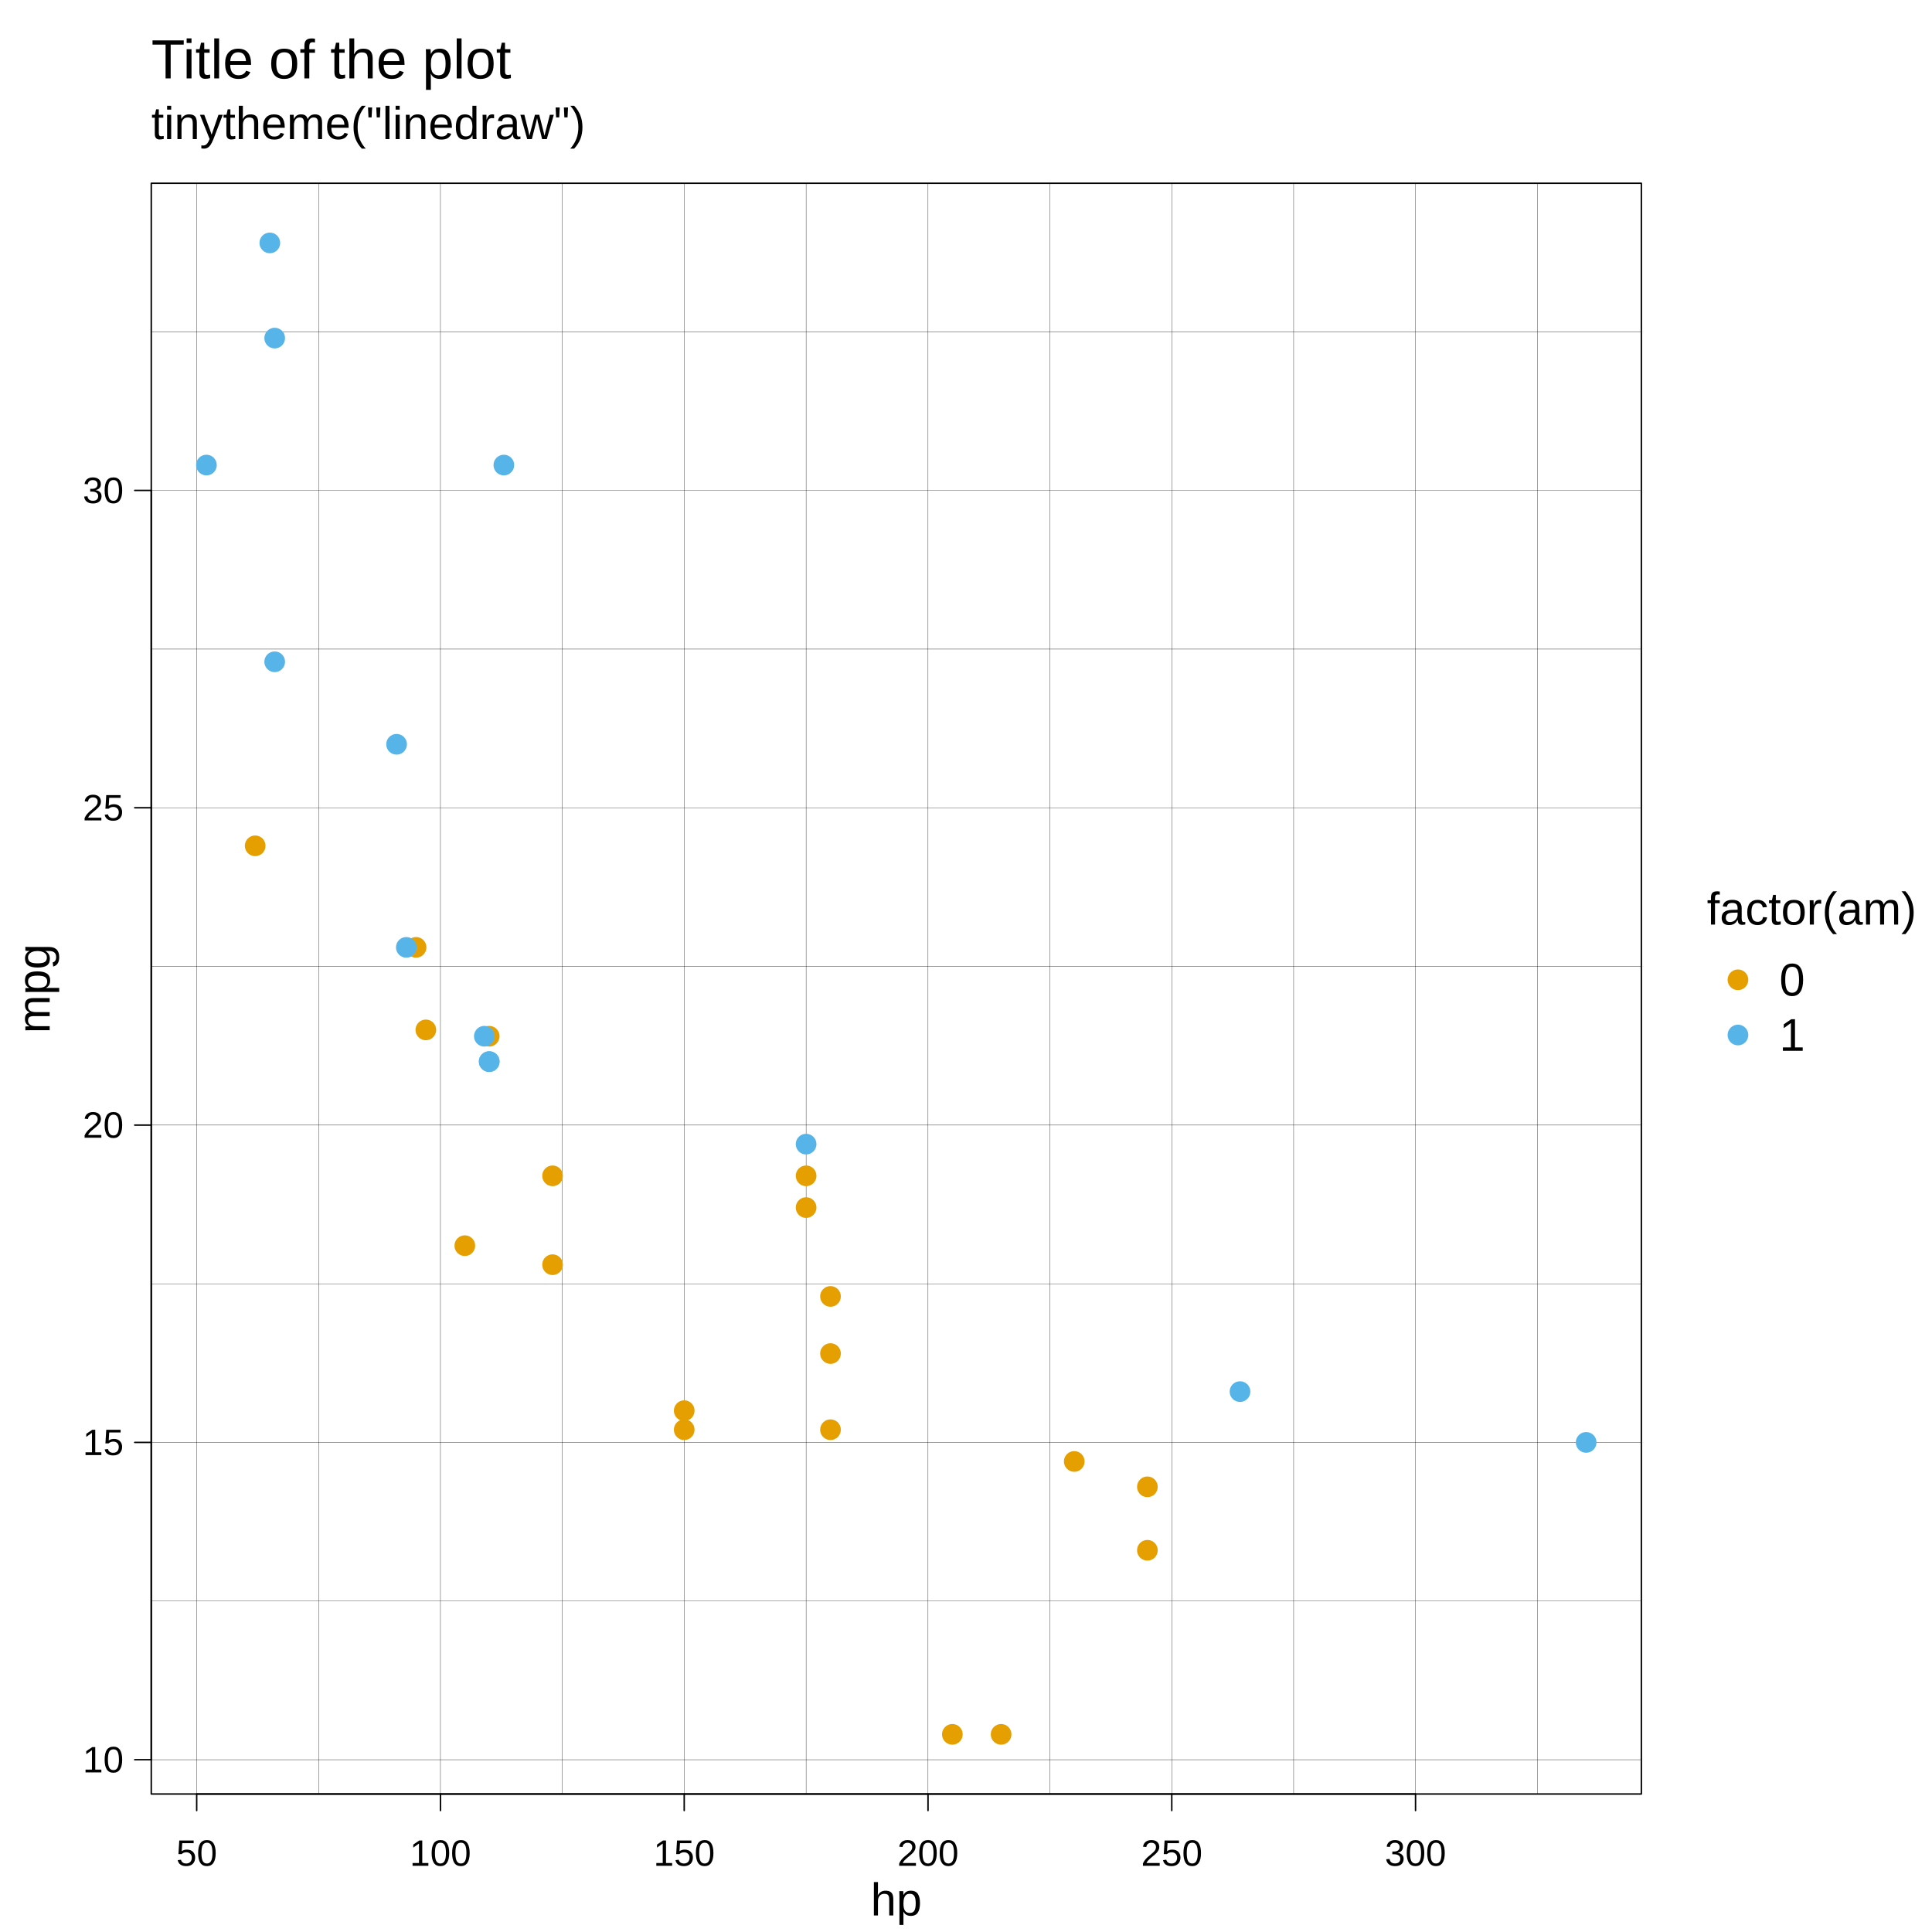
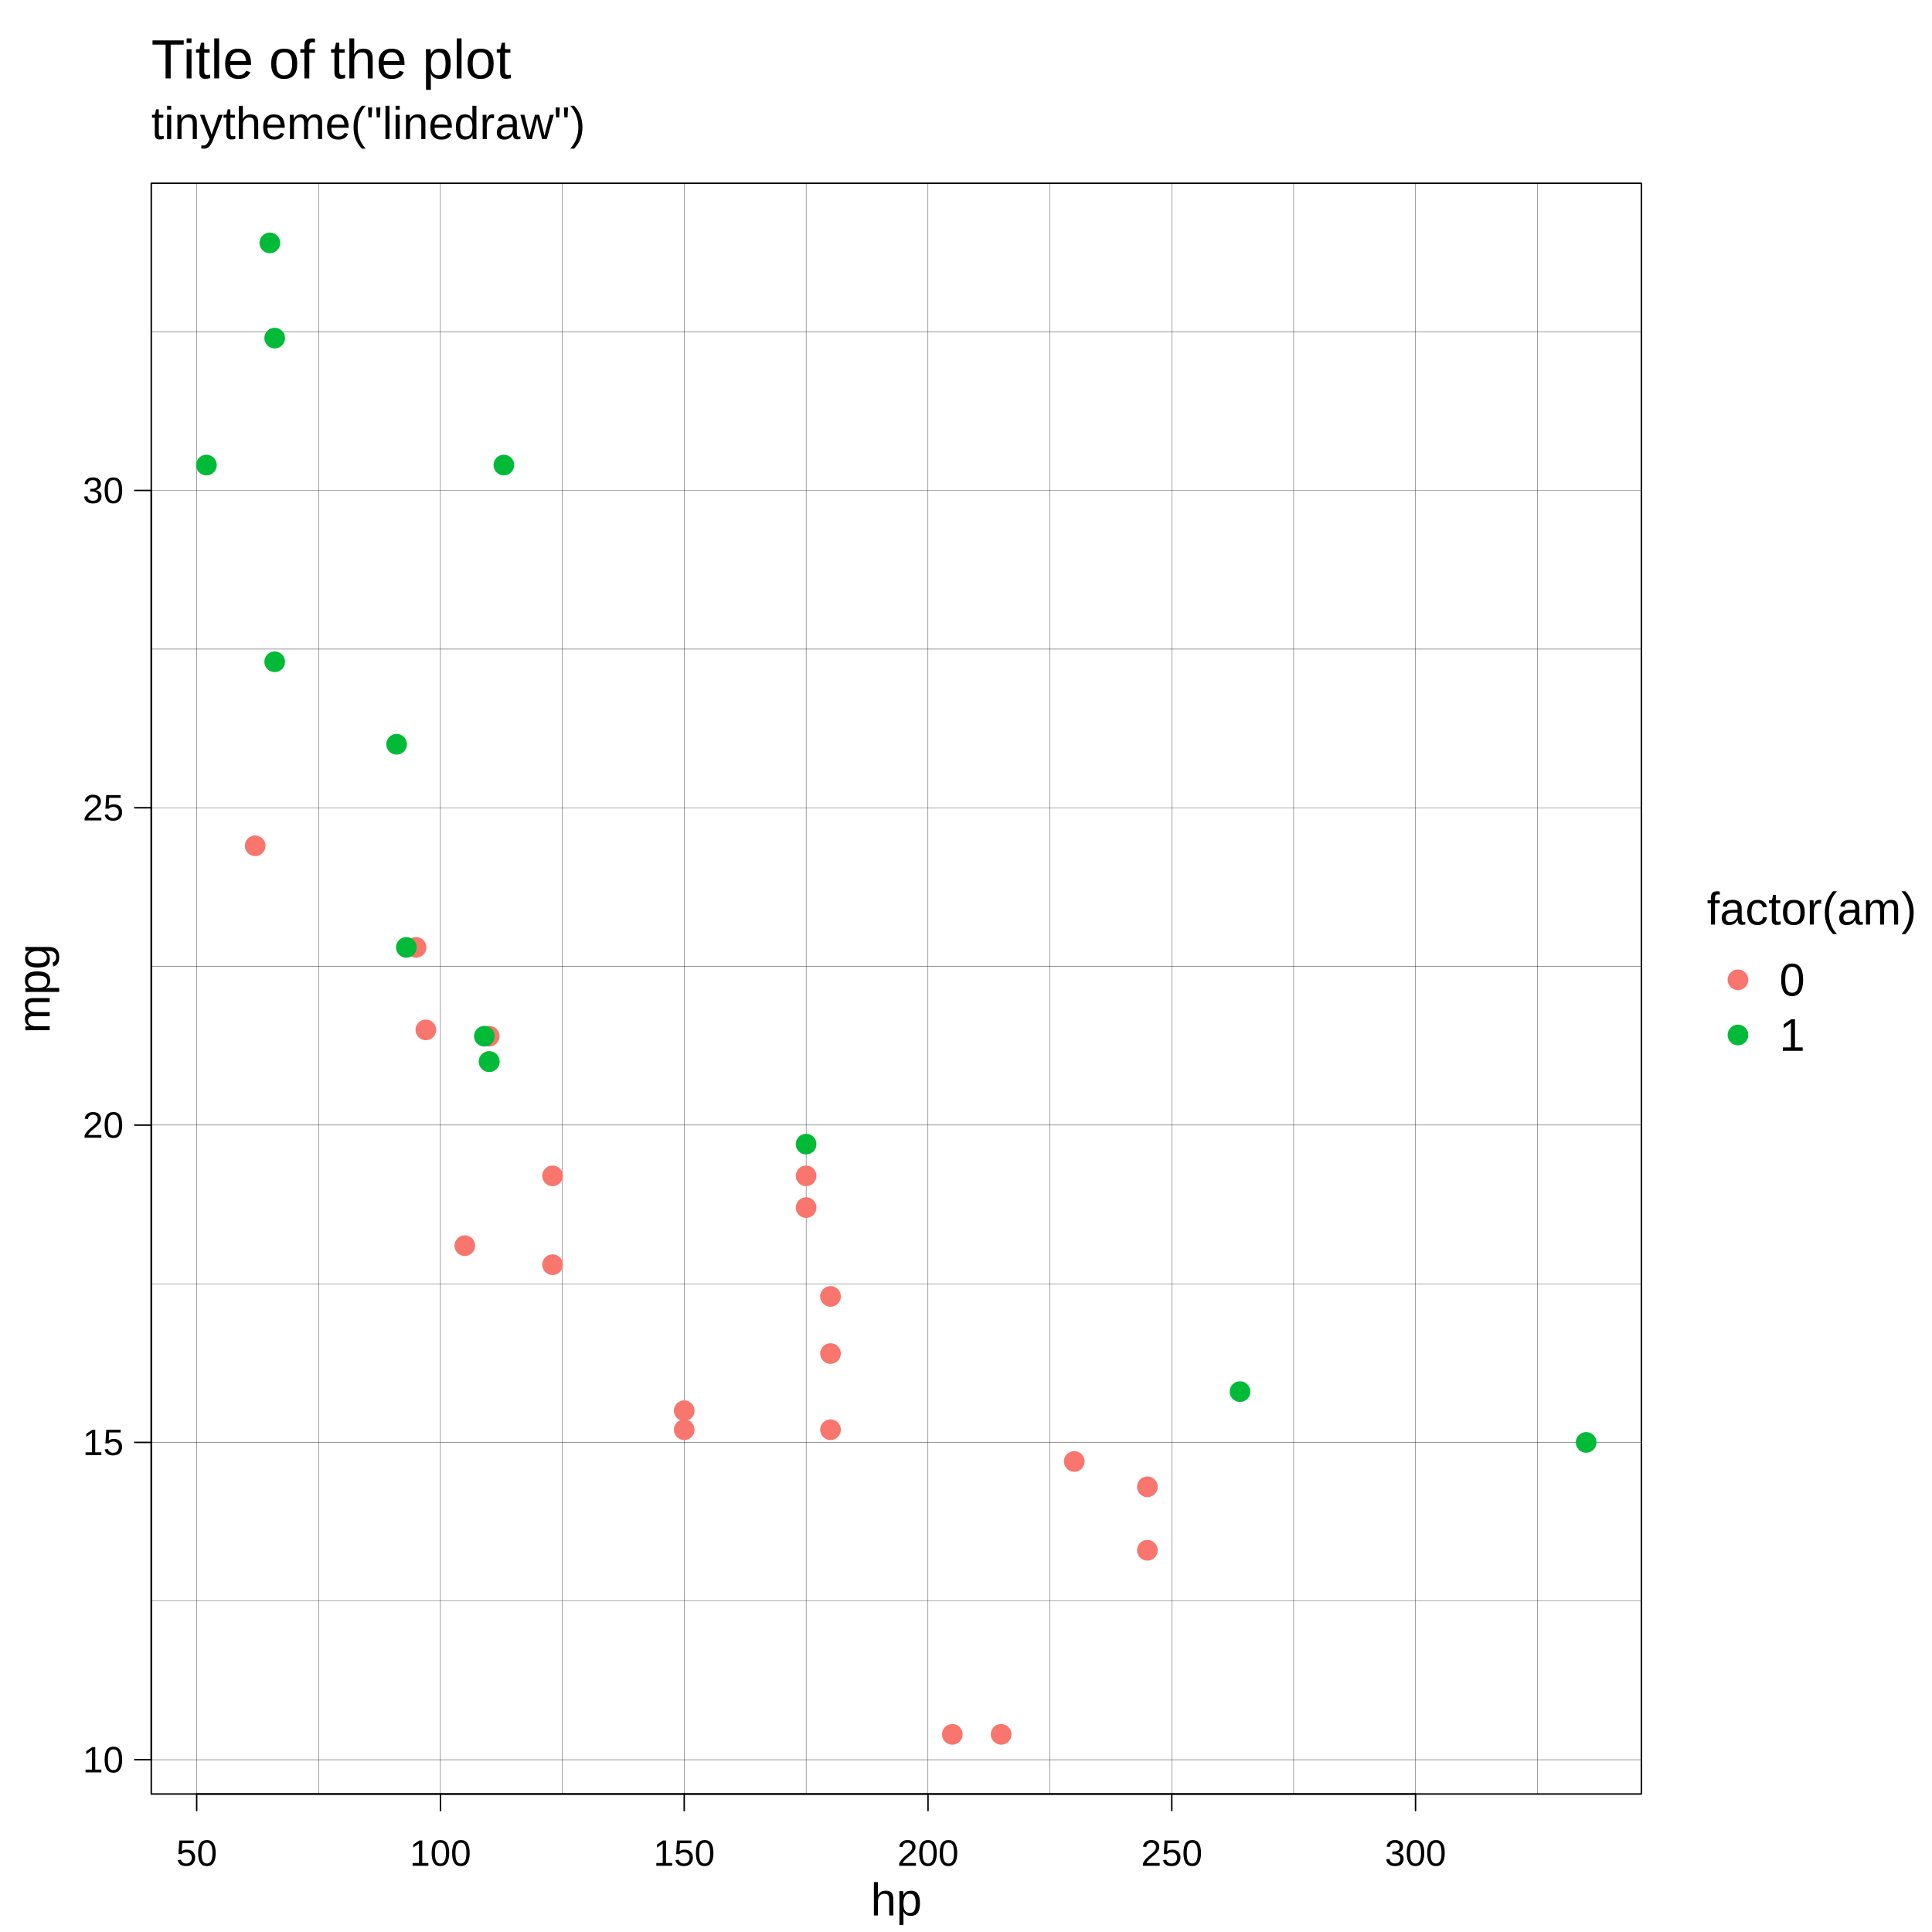
<svg xmlns="http://www.w3.org/2000/svg" width="504.00pt" height="504.00pt" viewBox="0 0 504.00 504.00">
  <g class="svglite">
    <defs>
      <style type="text/css">
    .svglite line, .svglite polyline, .svglite polygon, .svglite path, .svglite rect, .svglite circle {
      fill: none;
      stroke: #000000;
      stroke-linecap: round;
      stroke-linejoin: round;
      stroke-miterlimit: 10.00;
    }
    .svglite text {
      white-space: pre;
    }
    .svglite g.glyphgroup path {
      fill: inherit;
      stroke: none;
    }
  </style>
    </defs>
    <rect width="100%" height="100%" style="stroke: none; fill: #FFFFFF;" />
    <defs>
      <clipPath id="cpMC4wMHw1MDQuMDB8MC4wMHw1MDQuMDA=">
        <rect x="0.00" y="0.00" width="504.00" height="504.00" />
      </clipPath>
    </defs>
    <g clip-path="url(#cpMC4wMHw1MDQuMDB8MC4wMHw1MDQuMDA=)">
-       <circle cx="453.38" cy="255.60" r="2.70" style="stroke-width: 0.38; stroke: none; fill: #E69F00;" />
-       <circle cx="453.38" cy="270.00" r="2.70" style="stroke-width: 0.38; stroke: none; fill: #56B4E9;" />
+       <circle cx="453.38" cy="255.60" r="2.70" style="stroke-width: 0.38; stroke: none; fill: #F8766D;" />
+       <circle cx="453.38" cy="270.00" r="2.70" style="stroke-width: 0.38; stroke: none; fill: #00BA38;" />
      <text x="472.62" y="241.20" text-anchor="middle" style="font-size: 12.00px; font-family: &quot;Liberation Sans&quot;;" textLength="54.67px" lengthAdjust="spacingAndGlyphs">factor(am)</text>
      <text x="464.18" y="259.73" style="font-size: 12.00px; font-family: &quot;Liberation Sans&quot;;" textLength="6.67px" lengthAdjust="spacingAndGlyphs">0</text>
      <text x="464.18" y="274.13" style="font-size: 12.00px; font-family: &quot;Liberation Sans&quot;;" textLength="6.67px" lengthAdjust="spacingAndGlyphs">1</text>
      <text x="39.46" y="36.29" style="font-size: 12.00px; font-family: &quot;Liberation Sans&quot;;" textLength="113.25px" lengthAdjust="spacingAndGlyphs">tinytheme("linedraw")</text>
    </g>
    <defs>
      <clipPath id="cpMC4wMHw0MjguMTh8MC4wMHw1MDQuMDA=">
        <rect x="0.00" y="0.00" width="428.18" height="504.00" />
      </clipPath>
    </defs>
    <g clip-path="url(#cpMC4wMHw0MjguMTh8MC4wMHw1MDQuMDA=)">
      <text x="39.46" y="20.45" style="font-size: 14.40px; font-family: &quot;Liberation Sans&quot;;" textLength="93.88px" lengthAdjust="spacingAndGlyphs">Title of the plot</text>
      <text x="233.82" y="499.68" text-anchor="middle" style="font-size: 12.00px; font-family: &quot;Liberation Sans&quot;;" textLength="13.34px" lengthAdjust="spacingAndGlyphs">hp</text>
      <text transform="translate(12.96,257.90) rotate(-90)" text-anchor="middle" style="font-size: 12.00px; font-family: &quot;Liberation Sans&quot;;" textLength="23.34px" lengthAdjust="spacingAndGlyphs">mpg</text>
    </g>
    <g clip-path="url(#cpMC4wMHw1MDQuMDB8MC4wMHw1MDQuMDA=)">
      <line x1="51.31" y1="468.00" x2="369.27" y2="468.00" style="stroke-width: 0.38;" />
      <line x1="51.31" y1="468.00" x2="51.31" y2="472.32" style="stroke-width: 0.38;" />
      <line x1="114.90" y1="468.00" x2="114.90" y2="472.32" style="stroke-width: 0.38;" />
      <line x1="178.49" y1="468.00" x2="178.49" y2="472.32" style="stroke-width: 0.38;" />
      <line x1="242.09" y1="468.00" x2="242.09" y2="472.32" style="stroke-width: 0.38;" />
      <line x1="305.68" y1="468.00" x2="305.68" y2="472.32" style="stroke-width: 0.38;" />
      <line x1="369.27" y1="468.00" x2="369.27" y2="472.32" style="stroke-width: 0.38;" />
      <text x="51.31" y="486.72" text-anchor="middle" style="font-size: 9.60px; font-family: &quot;Liberation Sans&quot;;" textLength="10.66px" lengthAdjust="spacingAndGlyphs">50</text>
      <text x="114.90" y="486.72" text-anchor="middle" style="font-size: 9.60px; font-family: &quot;Liberation Sans&quot;;" textLength="15.98px" lengthAdjust="spacingAndGlyphs">100</text>
      <text x="178.49" y="486.72" text-anchor="middle" style="font-size: 9.60px; font-family: &quot;Liberation Sans&quot;;" textLength="15.98px" lengthAdjust="spacingAndGlyphs">150</text>
      <text x="242.09" y="486.72" text-anchor="middle" style="font-size: 9.60px; font-family: &quot;Liberation Sans&quot;;" textLength="15.98px" lengthAdjust="spacingAndGlyphs">200</text>
      <text x="305.68" y="486.72" text-anchor="middle" style="font-size: 9.60px; font-family: &quot;Liberation Sans&quot;;" textLength="15.98px" lengthAdjust="spacingAndGlyphs">250</text>
      <text x="369.27" y="486.72" text-anchor="middle" style="font-size: 9.60px; font-family: &quot;Liberation Sans&quot;;" textLength="15.98px" lengthAdjust="spacingAndGlyphs">300</text>
      <line x1="39.46" y1="459.06" x2="39.46" y2="127.94" style="stroke-width: 0.38;" />
      <line x1="39.46" y1="459.06" x2="35.14" y2="459.06" style="stroke-width: 0.38;" />
      <line x1="39.46" y1="376.28" x2="35.14" y2="376.28" style="stroke-width: 0.38;" />
      <line x1="39.46" y1="293.50" x2="35.14" y2="293.50" style="stroke-width: 0.38;" />
      <line x1="39.46" y1="210.72" x2="35.14" y2="210.72" style="stroke-width: 0.38;" />
      <line x1="39.46" y1="127.94" x2="35.14" y2="127.94" style="stroke-width: 0.38;" />
      <text x="32.26" y="462.36" text-anchor="end" style="font-size: 9.60px; font-family: &quot;Liberation Sans&quot;;" textLength="10.66px" lengthAdjust="spacingAndGlyphs">10</text>
      <text x="32.26" y="379.58" text-anchor="end" style="font-size: 9.60px; font-family: &quot;Liberation Sans&quot;;" textLength="10.66px" lengthAdjust="spacingAndGlyphs">15</text>
      <text x="32.26" y="296.80" text-anchor="end" style="font-size: 9.60px; font-family: &quot;Liberation Sans&quot;;" textLength="10.66px" lengthAdjust="spacingAndGlyphs">20</text>
      <text x="32.26" y="214.02" text-anchor="end" style="font-size: 9.60px; font-family: &quot;Liberation Sans&quot;;" textLength="10.66px" lengthAdjust="spacingAndGlyphs">25</text>
      <text x="32.26" y="131.24" text-anchor="end" style="font-size: 9.60px; font-family: &quot;Liberation Sans&quot;;" textLength="10.66px" lengthAdjust="spacingAndGlyphs">30</text>
      <polygon points="39.46,468.00 428.18,468.00 428.18,47.81 39.46,47.81 " style="stroke-width: 0.38;" />
    </g>
    <defs>
      <clipPath id="cpMzkuNDZ8NDI4LjE4fDQ3LjgxfDQ2OC4wMA==">
        <rect x="39.46" y="47.81" width="388.72" height="420.19" />
      </clipPath>
    </defs>
    <g clip-path="url(#cpMzkuNDZ8NDI4LjE4fDQ3LjgxfDQ2OC4wMA==)">
      <line x1="19.51" y1="468.00" x2="19.51" y2="47.81" style="stroke-width: 0.075;" />
      <line x1="51.31" y1="468.00" x2="51.31" y2="47.81" style="stroke-width: 0.075;" />
      <line x1="83.11" y1="468.00" x2="83.11" y2="47.81" style="stroke-width: 0.075;" />
      <line x1="114.90" y1="468.00" x2="114.90" y2="47.81" style="stroke-width: 0.075;" />
      <line x1="146.70" y1="468.00" x2="146.70" y2="47.81" style="stroke-width: 0.075;" />
      <line x1="178.49" y1="468.00" x2="178.49" y2="47.81" style="stroke-width: 0.075;" />
      <line x1="210.29" y1="468.00" x2="210.29" y2="47.81" style="stroke-width: 0.075;" />
      <line x1="242.09" y1="468.00" x2="242.09" y2="47.81" style="stroke-width: 0.075;" />
      <line x1="273.88" y1="468.00" x2="273.88" y2="47.81" style="stroke-width: 0.075;" />
      <line x1="305.68" y1="468.00" x2="305.68" y2="47.81" style="stroke-width: 0.075;" />
      <line x1="337.47" y1="468.00" x2="337.47" y2="47.81" style="stroke-width: 0.075;" />
      <line x1="369.27" y1="468.00" x2="369.27" y2="47.81" style="stroke-width: 0.075;" />
      <line x1="401.07" y1="468.00" x2="401.07" y2="47.81" style="stroke-width: 0.075;" />
      <line x1="39.46" y1="500.45" x2="428.18" y2="500.45" style="stroke-width: 0.075;" />
      <line x1="39.46" y1="459.06" x2="428.18" y2="459.06" style="stroke-width: 0.075;" />
      <line x1="39.46" y1="417.67" x2="428.18" y2="417.67" style="stroke-width: 0.075;" />
      <line x1="39.46" y1="376.28" x2="428.18" y2="376.28" style="stroke-width: 0.075;" />
      <line x1="39.46" y1="334.89" x2="428.18" y2="334.89" style="stroke-width: 0.075;" />
      <line x1="39.46" y1="293.50" x2="428.18" y2="293.50" style="stroke-width: 0.075;" />
      <line x1="39.46" y1="252.11" x2="428.18" y2="252.11" style="stroke-width: 0.075;" />
      <line x1="39.46" y1="210.72" x2="428.18" y2="210.72" style="stroke-width: 0.075;" />
      <line x1="39.46" y1="169.33" x2="428.18" y2="169.33" style="stroke-width: 0.075;" />
      <line x1="39.46" y1="127.94" x2="428.18" y2="127.94" style="stroke-width: 0.075;" />
      <line x1="39.46" y1="86.55" x2="428.18" y2="86.55" style="stroke-width: 0.075;" />
-       <circle cx="127.62" cy="270.32" r="2.70" style="stroke-width: 0.38; stroke: none; fill: #E69F00;" />
-       <circle cx="210.29" cy="315.02" r="2.70" style="stroke-width: 0.38; stroke: none; fill: #E69F00;" />
-       <circle cx="121.26" cy="324.96" r="2.70" style="stroke-width: 0.38; stroke: none; fill: #E69F00;" />
-       <circle cx="299.32" cy="387.87" r="2.70" style="stroke-width: 0.38; stroke: none; fill: #E69F00;" />
-       <circle cx="66.57" cy="220.65" r="2.70" style="stroke-width: 0.38; stroke: none; fill: #E69F00;" />
-       <circle cx="108.54" cy="247.14" r="2.70" style="stroke-width: 0.38; stroke: none; fill: #E69F00;" />
-       <circle cx="144.15" cy="306.74" r="2.70" style="stroke-width: 0.38; stroke: none; fill: #E69F00;" />
-       <circle cx="144.15" cy="329.92" r="2.70" style="stroke-width: 0.38; stroke: none; fill: #E69F00;" />
-       <circle cx="216.65" cy="353.10" r="2.70" style="stroke-width: 0.38; stroke: none; fill: #E69F00;" />
-       <circle cx="216.65" cy="338.20" r="2.70" style="stroke-width: 0.38; stroke: none; fill: #E69F00;" />
-       <circle cx="216.65" cy="372.97" r="2.70" style="stroke-width: 0.38; stroke: none; fill: #E69F00;" />
-       <circle cx="248.44" cy="452.44" r="2.70" style="stroke-width: 0.38; stroke: none; fill: #E69F00;" />
-       <circle cx="261.16" cy="452.44" r="2.70" style="stroke-width: 0.38; stroke: none; fill: #E69F00;" />
-       <circle cx="280.24" cy="381.25" r="2.70" style="stroke-width: 0.38; stroke: none; fill: #E69F00;" />
-       <circle cx="111.09" cy="268.67" r="2.70" style="stroke-width: 0.38; stroke: none; fill: #E69F00;" />
-       <circle cx="178.49" cy="368.00" r="2.70" style="stroke-width: 0.38; stroke: none; fill: #E69F00;" />
-       <circle cx="178.49" cy="372.97" r="2.70" style="stroke-width: 0.38; stroke: none; fill: #E69F00;" />
-       <circle cx="299.32" cy="404.42" r="2.70" style="stroke-width: 0.38; stroke: none; fill: #E69F00;" />
-       <circle cx="210.29" cy="306.74" r="2.70" style="stroke-width: 0.38; stroke: none; fill: #E69F00;" />
-       <circle cx="127.62" cy="276.94" r="2.70" style="stroke-width: 0.38; stroke: none; fill: #56B4E9;" />
-       <circle cx="127.62" cy="276.94" r="2.70" style="stroke-width: 0.38; stroke: none; fill: #56B4E9;" />
-       <circle cx="106.00" cy="247.14" r="2.70" style="stroke-width: 0.38; stroke: none; fill: #56B4E9;" />
-       <circle cx="71.66" cy="88.20" r="2.70" style="stroke-width: 0.38; stroke: none; fill: #56B4E9;" />
-       <circle cx="53.85" cy="121.32" r="2.70" style="stroke-width: 0.38; stroke: none; fill: #56B4E9;" />
-       <circle cx="70.39" cy="63.37" r="2.70" style="stroke-width: 0.38; stroke: none; fill: #56B4E9;" />
-       <circle cx="71.66" cy="172.64" r="2.70" style="stroke-width: 0.38; stroke: none; fill: #56B4E9;" />
-       <circle cx="103.46" cy="194.16" r="2.70" style="stroke-width: 0.38; stroke: none; fill: #56B4E9;" />
-       <circle cx="131.44" cy="121.32" r="2.70" style="stroke-width: 0.38; stroke: none; fill: #56B4E9;" />
-       <circle cx="323.48" cy="363.03" r="2.70" style="stroke-width: 0.38; stroke: none; fill: #56B4E9;" />
-       <circle cx="210.29" cy="298.47" r="2.70" style="stroke-width: 0.38; stroke: none; fill: #56B4E9;" />
-       <circle cx="413.78" cy="376.28" r="2.70" style="stroke-width: 0.38; stroke: none; fill: #56B4E9;" />
-       <circle cx="126.35" cy="270.32" r="2.70" style="stroke-width: 0.38; stroke: none; fill: #56B4E9;" />
+       <circle cx="127.62" cy="270.32" r="2.70" style="stroke-width: 0.38; stroke: none; fill: #F8766D;" />
+       <circle cx="210.29" cy="315.02" r="2.70" style="stroke-width: 0.38; stroke: none; fill: #F8766D;" />
+       <circle cx="121.26" cy="324.96" r="2.70" style="stroke-width: 0.38; stroke: none; fill: #F8766D;" />
+       <circle cx="299.32" cy="387.87" r="2.70" style="stroke-width: 0.38; stroke: none; fill: #F8766D;" />
+       <circle cx="66.57" cy="220.65" r="2.70" style="stroke-width: 0.38; stroke: none; fill: #F8766D;" />
+       <circle cx="108.54" cy="247.14" r="2.70" style="stroke-width: 0.38; stroke: none; fill: #F8766D;" />
+       <circle cx="144.15" cy="306.74" r="2.70" style="stroke-width: 0.38; stroke: none; fill: #F8766D;" />
+       <circle cx="144.15" cy="329.92" r="2.70" style="stroke-width: 0.38; stroke: none; fill: #F8766D;" />
+       <circle cx="216.65" cy="353.10" r="2.70" style="stroke-width: 0.38; stroke: none; fill: #F8766D;" />
+       <circle cx="216.65" cy="338.20" r="2.70" style="stroke-width: 0.38; stroke: none; fill: #F8766D;" />
+       <circle cx="216.65" cy="372.97" r="2.70" style="stroke-width: 0.38; stroke: none; fill: #F8766D;" />
+       <circle cx="248.44" cy="452.44" r="2.70" style="stroke-width: 0.38; stroke: none; fill: #F8766D;" />
+       <circle cx="261.16" cy="452.44" r="2.70" style="stroke-width: 0.38; stroke: none; fill: #F8766D;" />
+       <circle cx="280.24" cy="381.25" r="2.70" style="stroke-width: 0.38; stroke: none; fill: #F8766D;" />
+       <circle cx="111.09" cy="268.67" r="2.70" style="stroke-width: 0.38; stroke: none; fill: #F8766D;" />
+       <circle cx="178.49" cy="368.00" r="2.70" style="stroke-width: 0.38; stroke: none; fill: #F8766D;" />
+       <circle cx="178.49" cy="372.97" r="2.70" style="stroke-width: 0.38; stroke: none; fill: #F8766D;" />
+       <circle cx="299.32" cy="404.42" r="2.70" style="stroke-width: 0.38; stroke: none; fill: #F8766D;" />
+       <circle cx="210.29" cy="306.74" r="2.70" style="stroke-width: 0.38; stroke: none; fill: #F8766D;" />
+       <circle cx="127.62" cy="276.94" r="2.70" style="stroke-width: 0.38; stroke: none; fill: #00BA38;" />
+       <circle cx="127.62" cy="276.94" r="2.70" style="stroke-width: 0.38; stroke: none; fill: #00BA38;" />
+       <circle cx="106.00" cy="247.14" r="2.70" style="stroke-width: 0.38; stroke: none; fill: #00BA38;" />
+       <circle cx="71.66" cy="88.20" r="2.70" style="stroke-width: 0.38; stroke: none; fill: #00BA38;" />
+       <circle cx="53.85" cy="121.32" r="2.70" style="stroke-width: 0.38; stroke: none; fill: #00BA38;" />
+       <circle cx="70.39" cy="63.37" r="2.70" style="stroke-width: 0.38; stroke: none; fill: #00BA38;" />
+       <circle cx="71.66" cy="172.64" r="2.70" style="stroke-width: 0.38; stroke: none; fill: #00BA38;" />
+       <circle cx="103.46" cy="194.16" r="2.70" style="stroke-width: 0.38; stroke: none; fill: #00BA38;" />
+       <circle cx="131.44" cy="121.32" r="2.70" style="stroke-width: 0.38; stroke: none; fill: #00BA38;" />
+       <circle cx="323.48" cy="363.03" r="2.70" style="stroke-width: 0.38; stroke: none; fill: #00BA38;" />
+       <circle cx="210.29" cy="298.47" r="2.70" style="stroke-width: 0.38; stroke: none; fill: #00BA38;" />
+       <circle cx="413.78" cy="376.28" r="2.70" style="stroke-width: 0.38; stroke: none; fill: #00BA38;" />
+       <circle cx="126.35" cy="270.32" r="2.70" style="stroke-width: 0.38; stroke: none; fill: #00BA38;" />
    </g>
  </g>
</svg>
